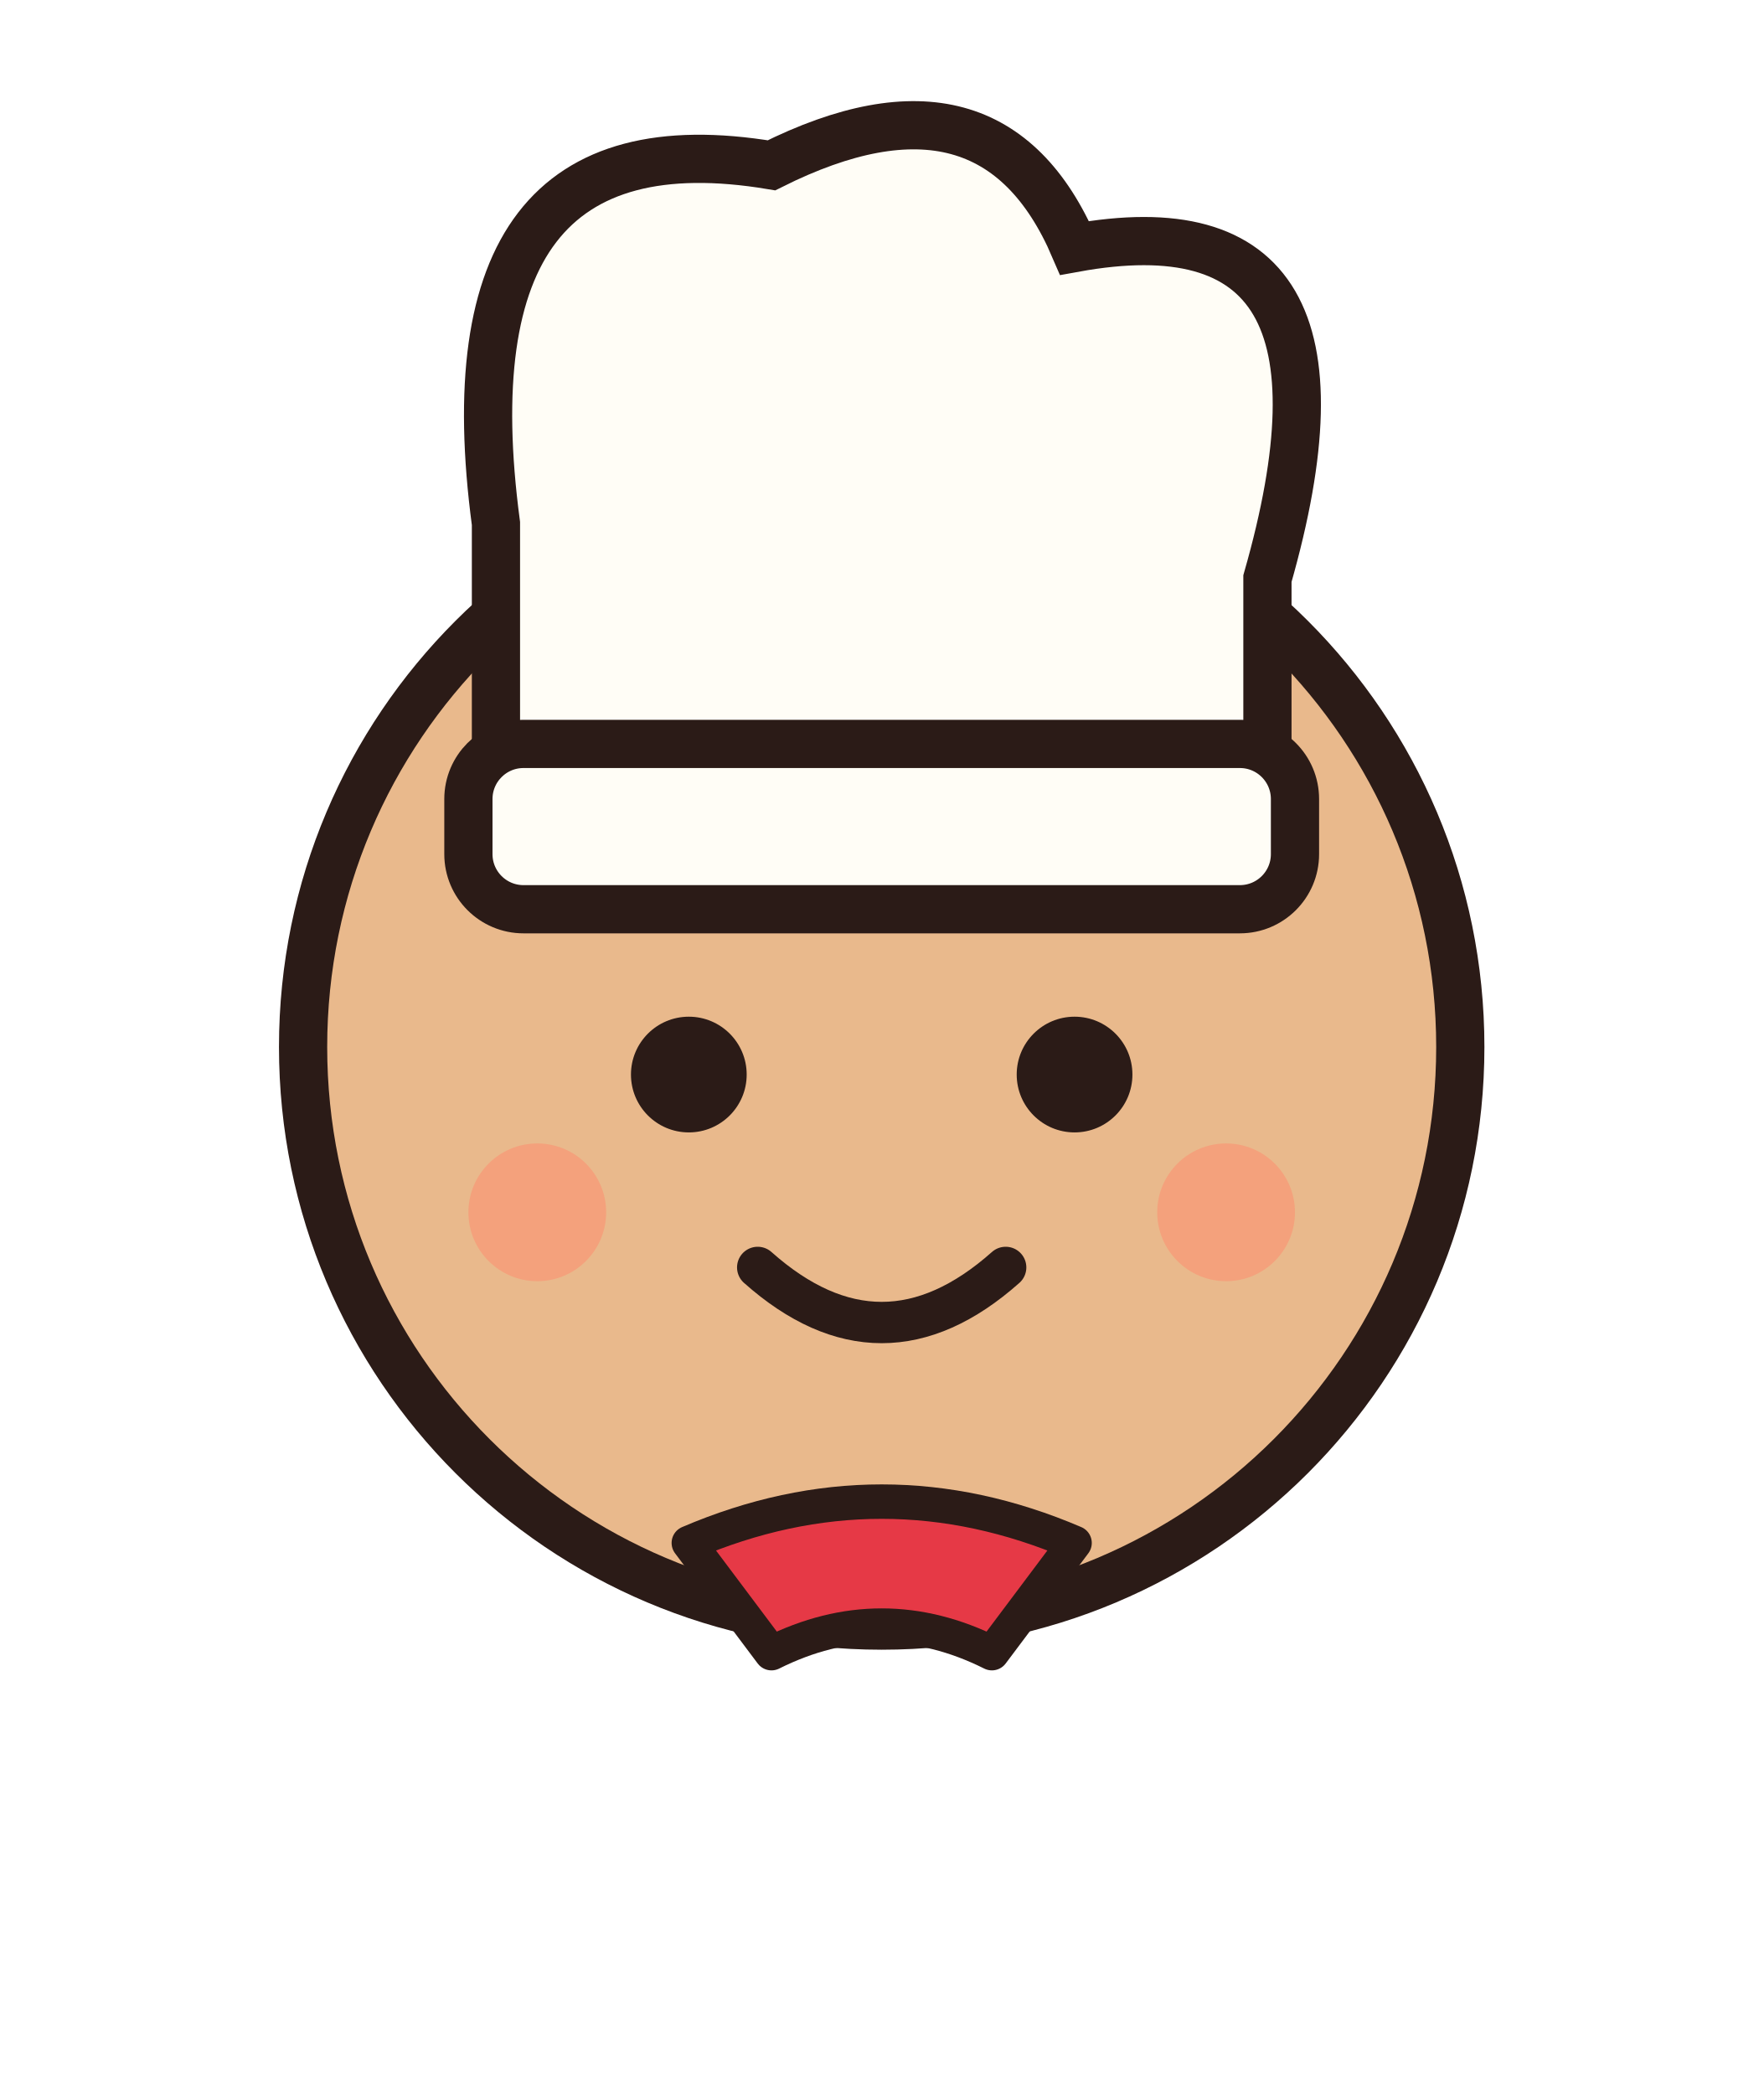
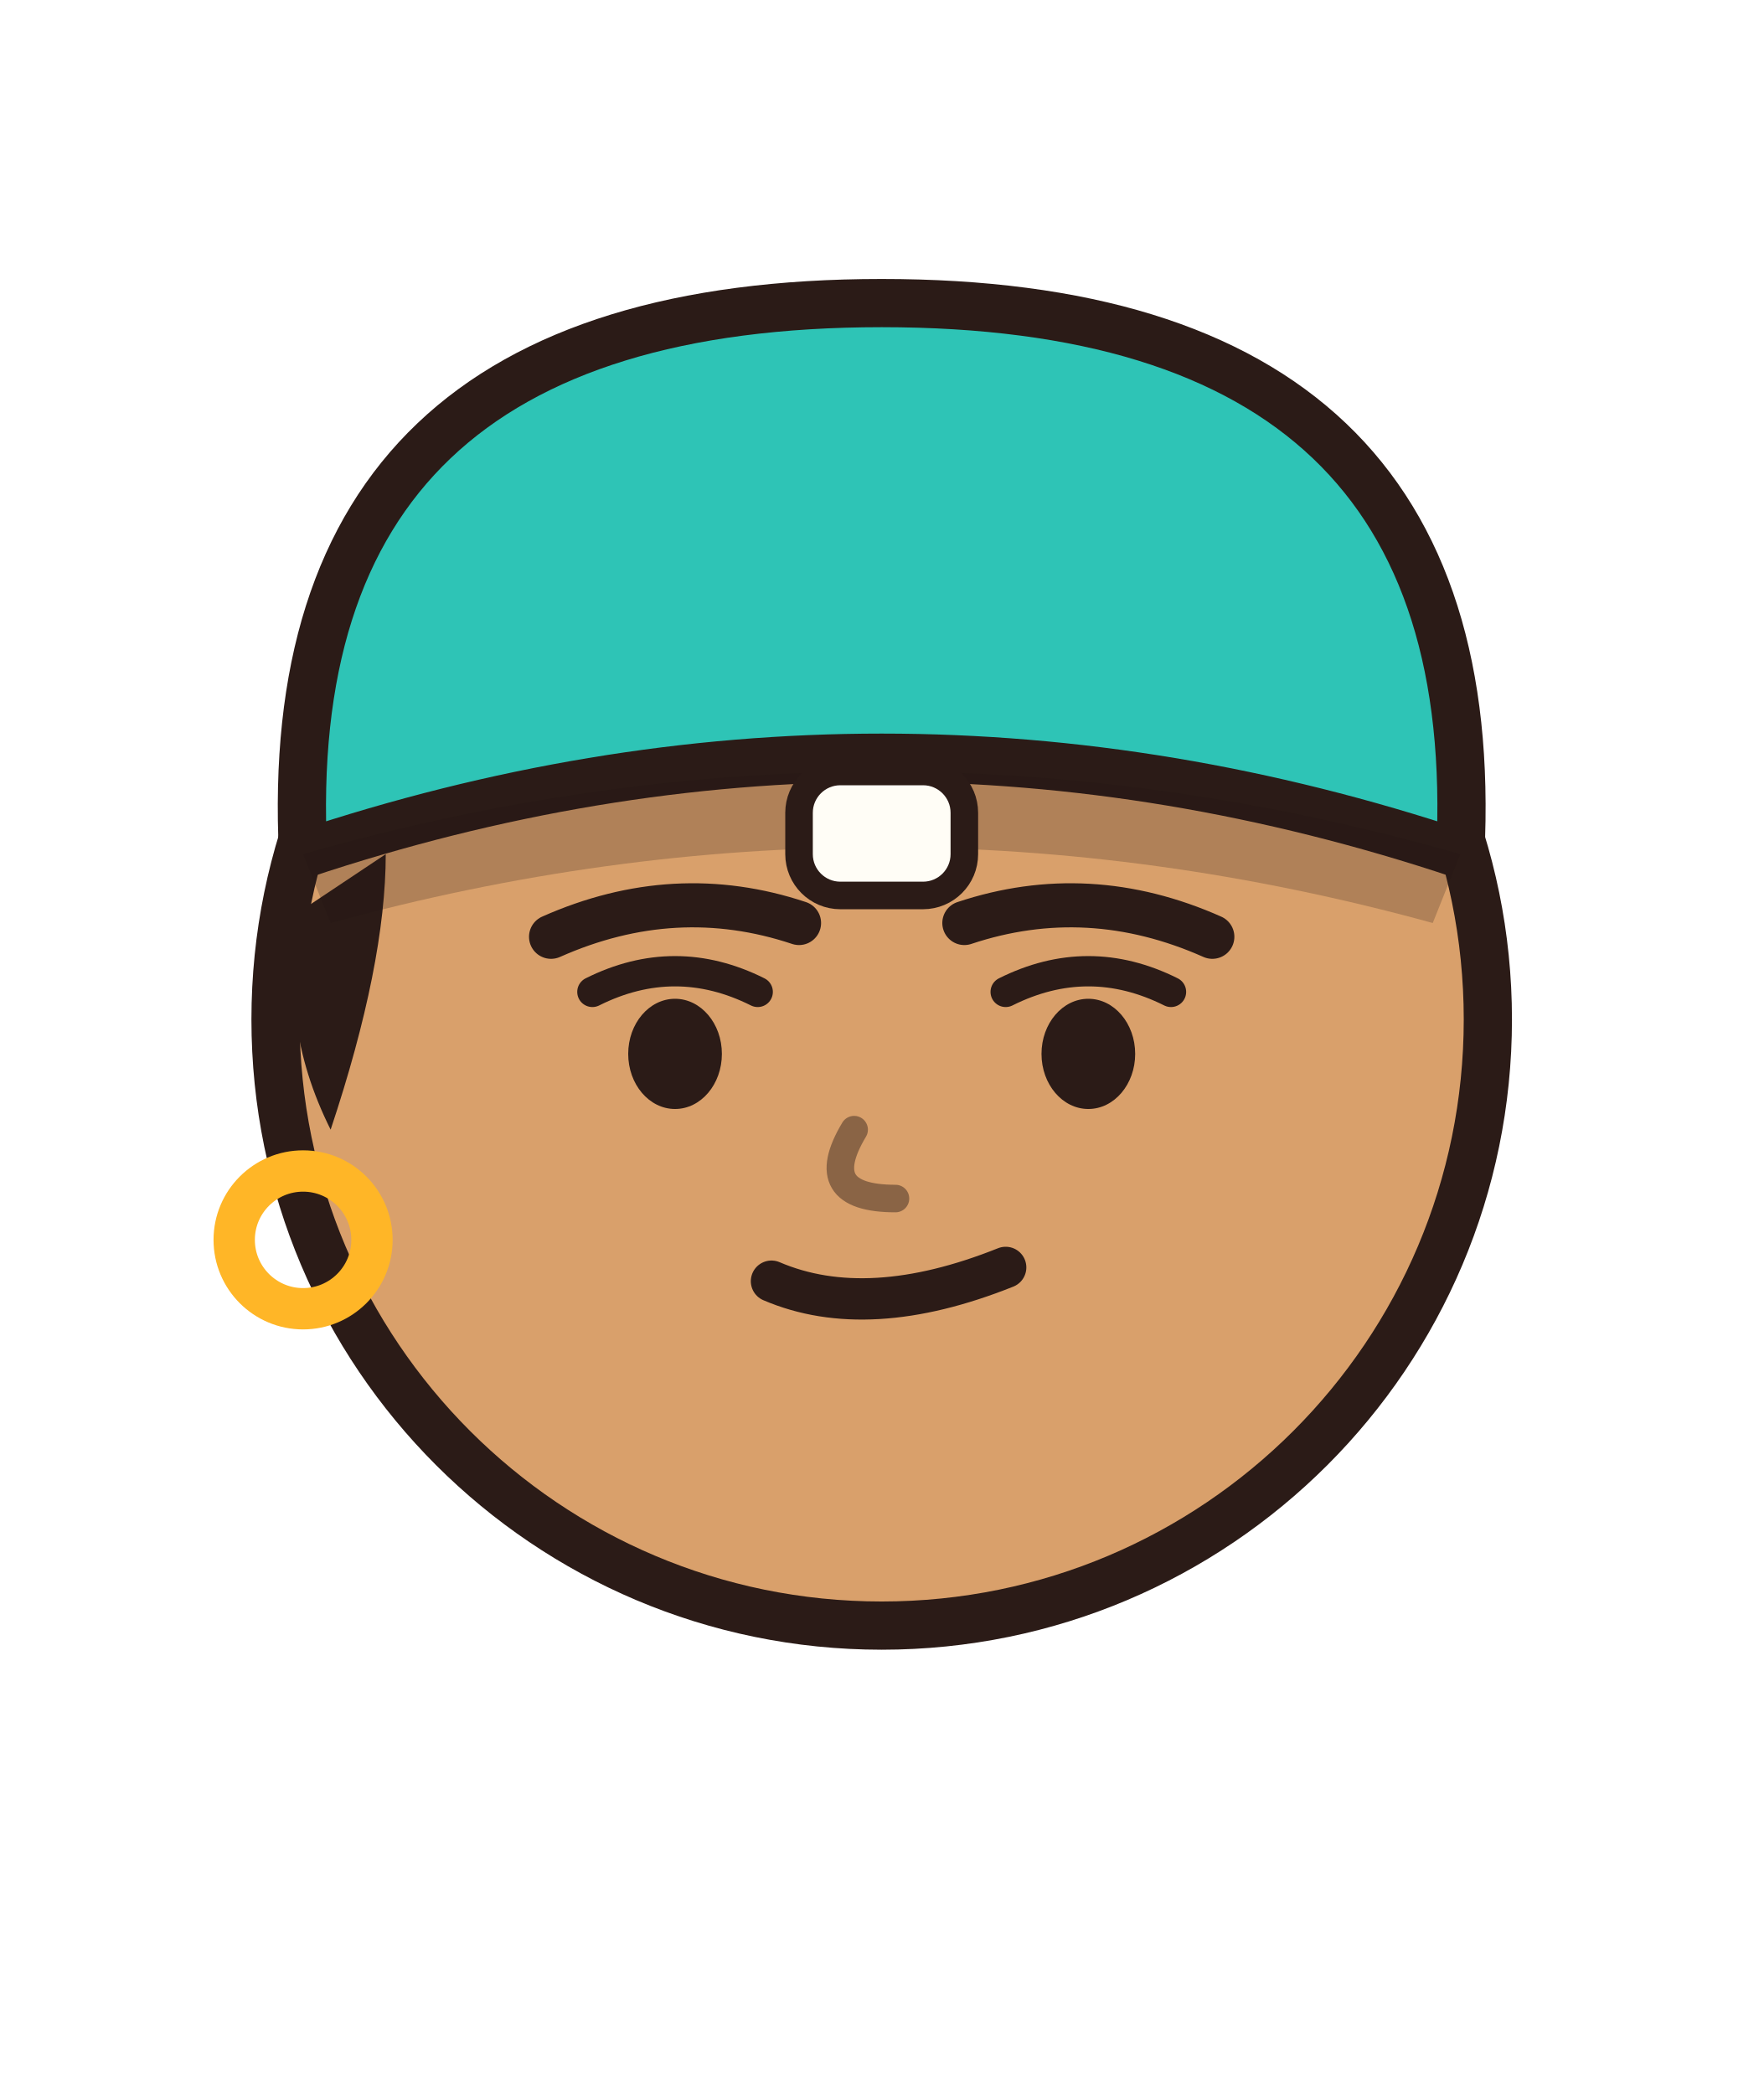
<svg xmlns="http://www.w3.org/2000/svg" viewBox="-64 -68 128 152">
-   <circle cx="0" cy="8" r="42" fill="#E9B98C" stroke="#2B1B17" stroke-width="3.5" />
-   <path d="M -28 -12 L 28 -12 L 28 -26 Q 36 -54 14 -50 Q 8 -64 -8 -56 Q -32 -60 -28 -30 Z" fill="#FFFDF6" stroke="#2B1B17" stroke-width="3.5" />
-   <rect x="-30" y="-14" width="60" height="12" rx="4" fill="#FFFDF6" stroke="#2B1B17" stroke-width="3.5" />
-   <circle cx="-14" cy="10" r="4.2" fill="#2B1B17" />
-   <circle cx="14" cy="10" r="4.2" fill="#2B1B17" />
-   <circle cx="-25" cy="20" r="5" fill="#FF8A6B" opacity="0.5" />
-   <circle cx="25" cy="20" r="5" fill="#FF8A6B" opacity="0.5" />
-   <path d="M -9 24 Q 0 32 9 24" stroke="#2B1B17" stroke-width="3" fill="none" stroke-linecap="round" />
-   <path d="M -14 44 Q 0 38 14 44 L 8 52 Q 0 48 -8 52 Z" fill="#E63946" stroke="#2B1B17" stroke-width="2.5" stroke-linejoin="round" />
+   <circle cx="0" cy="6" r="44" fill="#D9A06B" stroke="#2B1B17" stroke-width="3.5" />
+   <path d="M -42 -2 Q -44 6 -40 14 Q -36 2 -36 -6 Z" fill="#2B1B17" />
+   <path d="M -42 -6 Q -44 -46 0 -46 Q 44 -46 42 -6 Q 0 -20 -42 -6 Z" fill="#2EC4B6" stroke="#2B1B17" stroke-width="3.5" />
+   <path d="M -42 -6 Q 0 -18 42 -6 L 40 -1 Q 0 -12 -40 -1 Z" fill="#1F1410" opacity="0.22" />
+   <rect x="-6" y="-12" width="12" height="9" rx="3" fill="#FFFDF6" stroke="#2B1B17" stroke-width="2" />
+   <circle cx="-42" cy="22" r="5" fill="none" stroke="#FFB627" stroke-width="3" />
+   <path d="M -24 0 Q -15 -4 -6 -1" stroke="#2B1B17" stroke-width="3.2" fill="none" stroke-linecap="round" />
+   <path d="M 24 0 Q 15 -4 6 -1" stroke="#2B1B17" stroke-width="3.2" fill="none" stroke-linecap="round" />
+   <path d="M -21 4 Q -15 1 -9 4" stroke="#2B1B17" stroke-width="2.2" fill="none" stroke-linecap="round" />
+   <path d="M 21 4 Q 15 1 9 4" stroke="#2B1B17" stroke-width="2.2" fill="none" stroke-linecap="round" />
+   <ellipse cx="-15" cy="8.5" rx="3.4" ry="4" fill="#2B1B17" />
+   <ellipse cx="15" cy="8.5" rx="3.4" ry="4" fill="#2B1B17" />
+   <path d="M -2 14 Q -5 19 1 19" stroke="#2B1B17" stroke-width="2" fill="none" stroke-linecap="round" opacity="0.45" />
+   <path d="M -8 25 Q -1 28 9 24" stroke="#2B1B17" stroke-width="3" fill="none" stroke-linecap="round" />
</svg>
